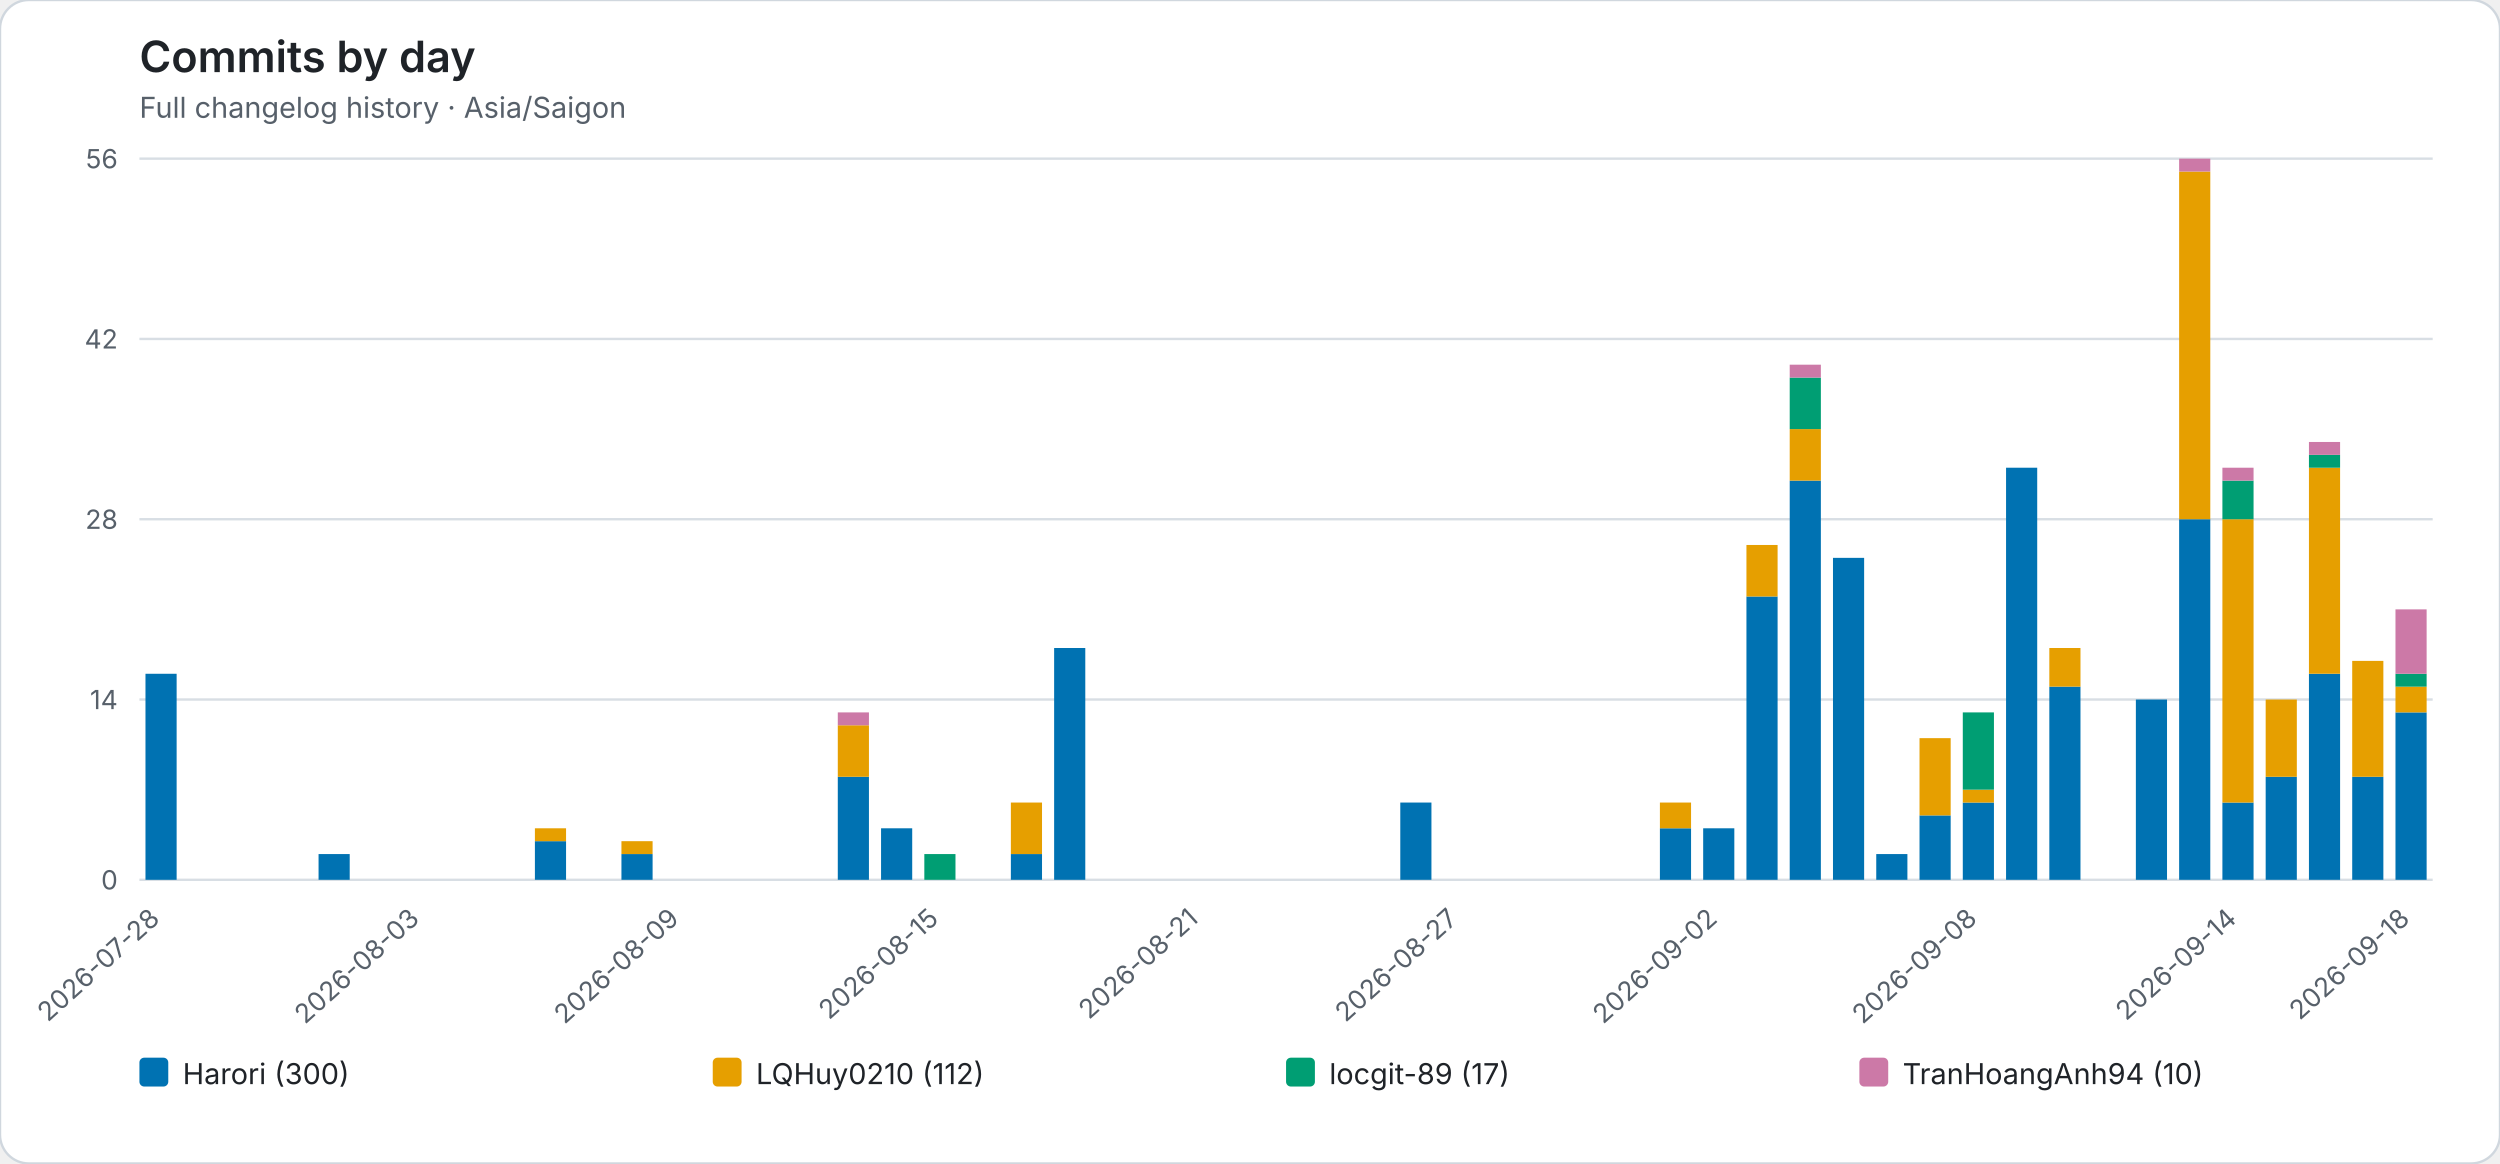
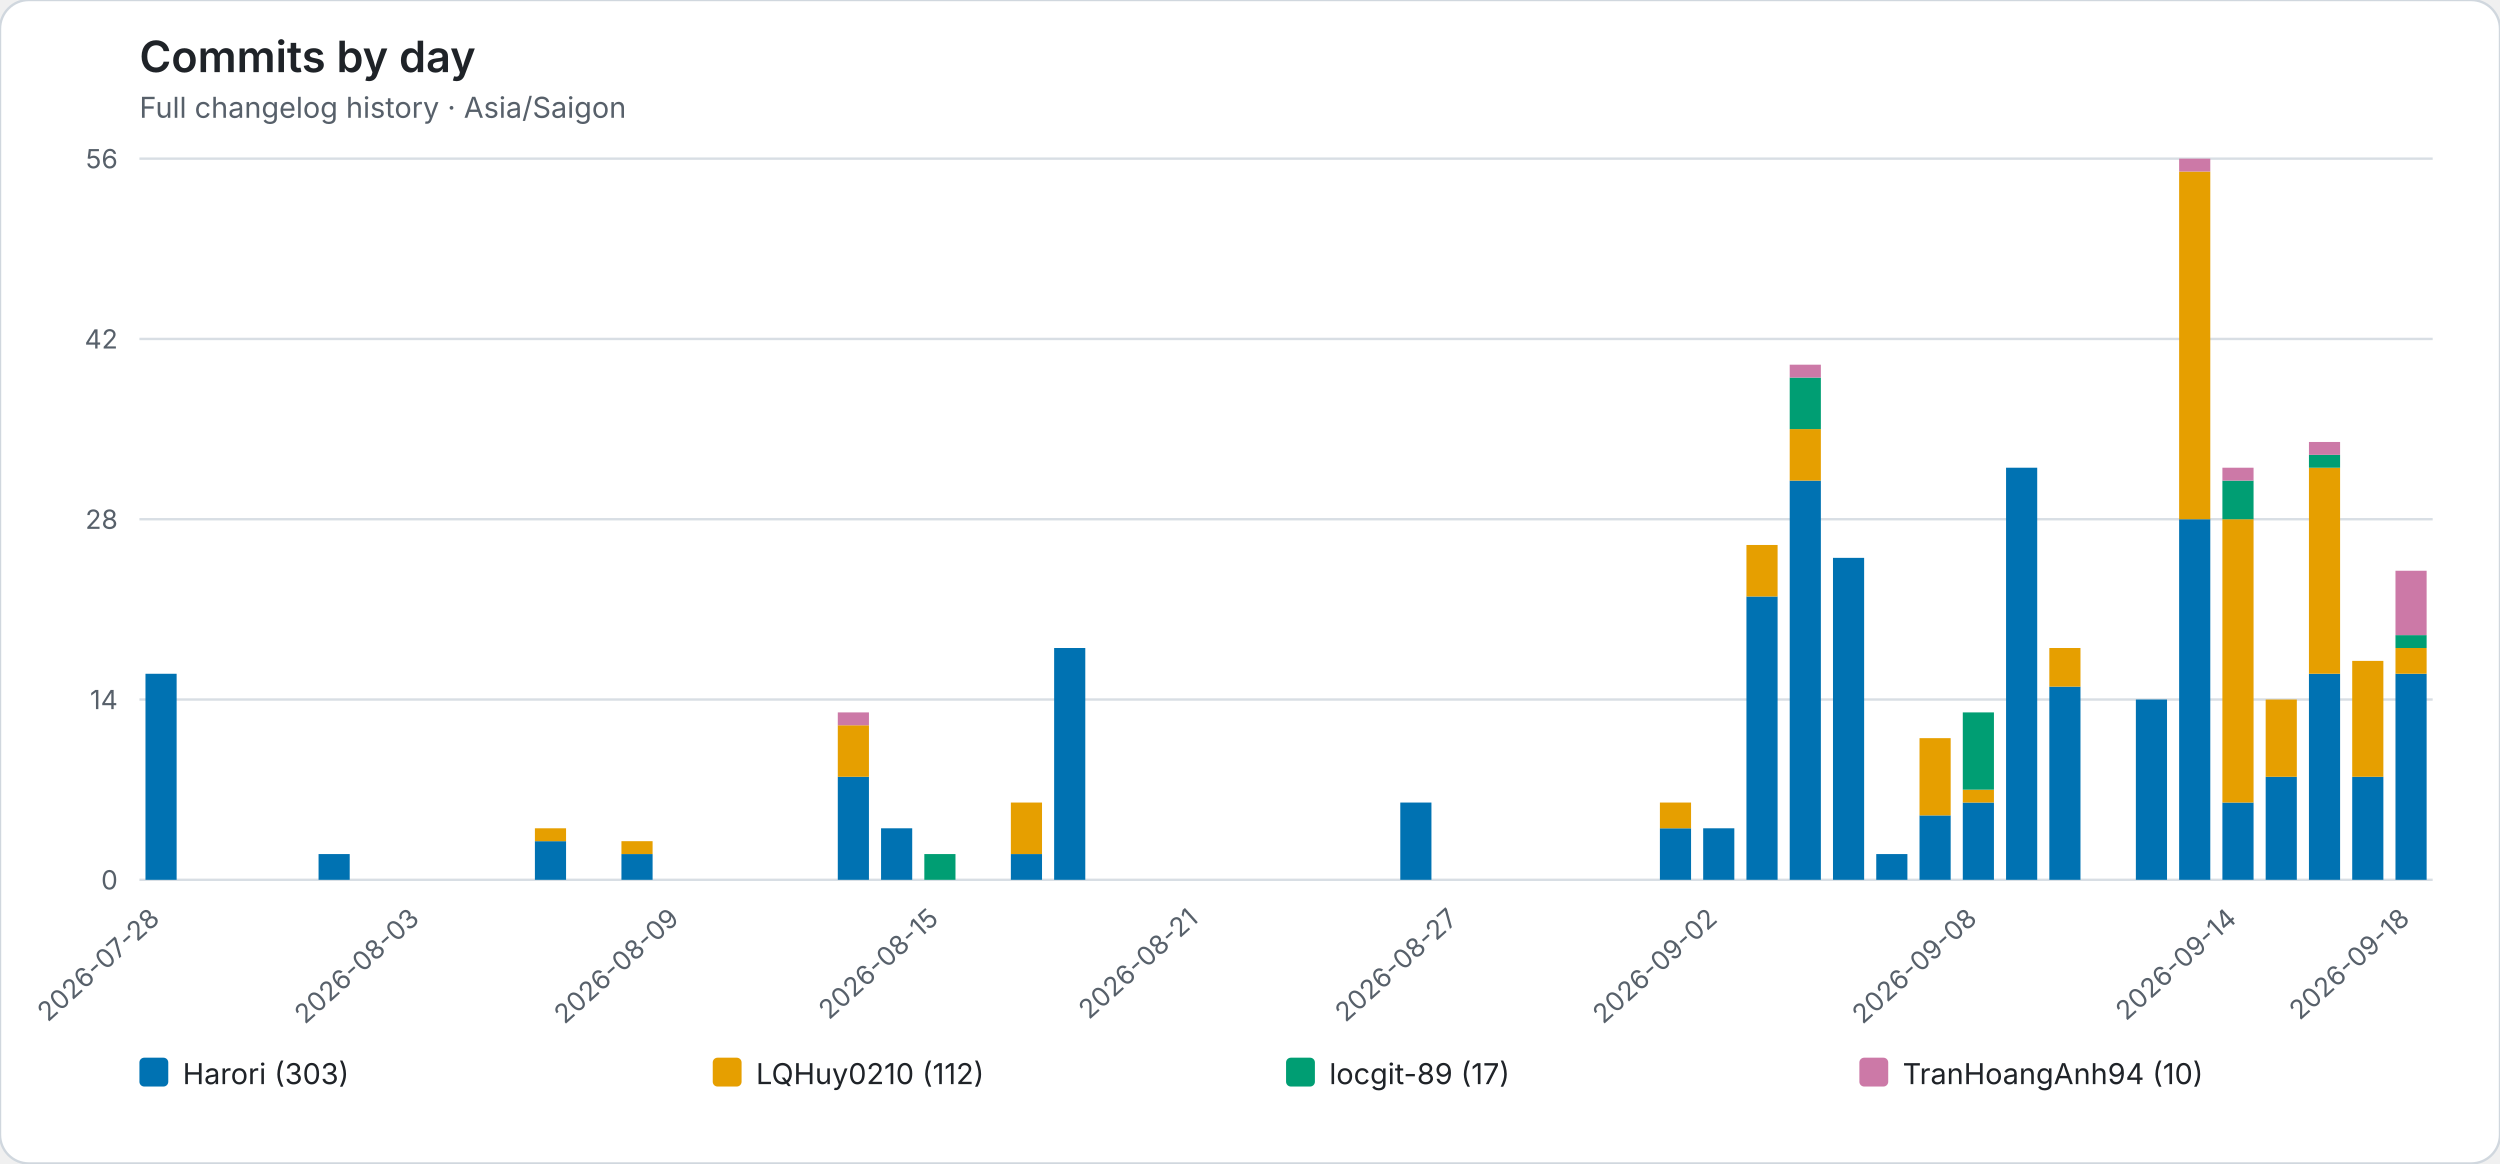
<svg xmlns="http://www.w3.org/2000/svg" role="img" viewBox="0 0 1040 484">
  <rect width="1040" height="484" rx="12" fill="#ffffff" stroke="#d0d7de" />
  <style>text{font-family:system-ui,-apple-system,BlinkMacSystemFont,"Segoe UI",sans-serif}.axis{fill:#57606a;font-size:11px}.heading{fill:#1f2328;font-size:18px;font-weight:600}.subheading{fill:#57606a;font-size:12px}.grid{stroke:#d8dee4;stroke-width:1}.legend{fill:#1f2328;font-size:12px}</style>
  <text class="heading" x="58" y="30">Commits by day</text>
  <text class="subheading" x="58" y="49">Full changelog history · Asia/Saigon</text>
  <line class="grid" x1="58" y1="366.00" x2="1012" y2="366.00" />
  <text class="axis" x="49" y="370.00" text-anchor="end">0</text>
  <line class="grid" x1="58" y1="291.00" x2="1012" y2="291.00" />
  <text class="axis" x="49" y="295.00" text-anchor="end">14</text>
  <line class="grid" x1="58" y1="216.00" x2="1012" y2="216.00" />
  <text class="axis" x="49" y="220.00" text-anchor="end">28</text>
  <line class="grid" x1="58" y1="141.00" x2="1012" y2="141.00" />
  <text class="axis" x="49" y="145.00" text-anchor="end">42</text>
  <line class="grid" x1="58" y1="66.00" x2="1012" y2="66.00" />
  <text class="axis" x="49" y="70.00" text-anchor="end">56</text>
  <g data-date="2026-07-28">
    <rect x="60.52" y="280.29" width="12.96" height="85.71" fill="#0072B2" />
  </g>
  <text class="axis" x="67.00" y="383" text-anchor="end" transform="rotate(-42 67.00 383)">2026-07-28</text>
  <g data-date="2026-07-29">
  </g>
  <g data-date="2026-07-30">
  </g>
  <g data-date="2026-07-31">
  </g>
  <g data-date="2026-08-01">
    <rect x="132.52" y="355.29" width="12.96" height="10.71" fill="#0072B2" />
  </g>
  <g data-date="2026-08-02">
  </g>
  <g data-date="2026-08-03">
  </g>
  <text class="axis" x="175.00" y="383" text-anchor="end" transform="rotate(-42 175.00 383)">2026-08-03</text>
  <g data-date="2026-08-04">
  </g>
  <g data-date="2026-08-05">
  </g>
  <g data-date="2026-08-06">
    <rect x="222.52" y="349.93" width="12.96" height="16.07" fill="#0072B2" />
    <rect x="222.52" y="344.57" width="12.96" height="5.36" fill="#E69F00" />
  </g>
  <g data-date="2026-08-07">
  </g>
  <g data-date="2026-08-08">
    <rect x="258.52" y="355.29" width="12.96" height="10.71" fill="#0072B2" />
    <rect x="258.52" y="349.93" width="12.96" height="5.36" fill="#E69F00" />
  </g>
  <g data-date="2026-08-09">
  </g>
  <text class="axis" x="283.00" y="383" text-anchor="end" transform="rotate(-42 283.00 383)">2026-08-09</text>
  <g data-date="2026-08-10">
  </g>
  <g data-date="2026-08-11">
  </g>
  <g data-date="2026-08-12">
  </g>
  <g data-date="2026-08-13">
    <rect x="348.52" y="323.14" width="12.96" height="42.86" fill="#0072B2" />
    <rect x="348.52" y="301.71" width="12.96" height="21.43" fill="#E69F00" />
    <rect x="348.52" y="296.36" width="12.96" height="5.36" fill="#CC79A7" />
  </g>
  <g data-date="2026-08-14">
    <rect x="366.52" y="344.57" width="12.96" height="21.43" fill="#0072B2" />
  </g>
  <g data-date="2026-08-15">
    <rect x="384.52" y="355.29" width="12.96" height="10.71" fill="#009E73" />
  </g>
  <text class="axis" x="391.00" y="383" text-anchor="end" transform="rotate(-42 391.00 383)">2026-08-15</text>
  <g data-date="2026-08-16">
  </g>
  <g data-date="2026-08-17">
    <rect x="420.52" y="355.29" width="12.96" height="10.71" fill="#0072B2" />
    <rect x="420.52" y="333.86" width="12.96" height="21.43" fill="#E69F00" />
  </g>
  <g data-date="2026-08-18">
    <rect x="438.52" y="269.57" width="12.96" height="96.43" fill="#0072B2" />
  </g>
  <g data-date="2026-08-19">
  </g>
  <g data-date="2026-08-20">
  </g>
  <g data-date="2026-08-21">
  </g>
  <text class="axis" x="499.00" y="383" text-anchor="end" transform="rotate(-42 499.00 383)">2026-08-21</text>
  <g data-date="2026-08-22">
  </g>
  <g data-date="2026-08-23">
  </g>
  <g data-date="2026-08-24">
  </g>
  <g data-date="2026-08-25">
  </g>
  <g data-date="2026-08-26">
    <rect x="582.52" y="333.86" width="12.96" height="32.14" fill="#0072B2" />
  </g>
  <g data-date="2026-08-27">
  </g>
  <text class="axis" x="607.00" y="383" text-anchor="end" transform="rotate(-42 607.00 383)">2026-08-27</text>
  <g data-date="2026-08-28">
  </g>
  <g data-date="2026-08-29">
  </g>
  <g data-date="2026-08-30">
  </g>
  <g data-date="2026-08-31">
  </g>
  <g data-date="2026-09-01">
    <rect x="690.52" y="344.57" width="12.96" height="21.43" fill="#0072B2" />
    <rect x="690.52" y="333.86" width="12.96" height="10.71" fill="#E69F00" />
  </g>
  <g data-date="2026-09-02">
    <rect x="708.52" y="344.57" width="12.96" height="21.43" fill="#0072B2" />
  </g>
  <text class="axis" x="715.00" y="383" text-anchor="end" transform="rotate(-42 715.00 383)">2026-09-02</text>
  <g data-date="2026-09-03">
    <rect x="726.52" y="248.14" width="12.96" height="117.86" fill="#0072B2" />
    <rect x="726.52" y="226.71" width="12.96" height="21.43" fill="#E69F00" />
  </g>
  <g data-date="2026-09-04">
    <rect x="744.52" y="199.93" width="12.96" height="166.07" fill="#0072B2" />
    <rect x="744.52" y="178.50" width="12.96" height="21.43" fill="#E69F00" />
    <rect x="744.52" y="157.07" width="12.96" height="21.43" fill="#009E73" />
    <rect x="744.52" y="151.71" width="12.96" height="5.36" fill="#CC79A7" />
  </g>
  <g data-date="2026-09-05">
    <rect x="762.52" y="232.07" width="12.96" height="133.93" fill="#0072B2" />
  </g>
  <g data-date="2026-09-06">
    <rect x="780.52" y="355.29" width="12.96" height="10.71" fill="#0072B2" />
  </g>
  <g data-date="2026-09-07">
    <rect x="798.52" y="339.21" width="12.96" height="26.79" fill="#0072B2" />
    <rect x="798.52" y="307.07" width="12.96" height="32.14" fill="#E69F00" />
  </g>
  <g data-date="2026-09-08">
    <rect x="816.52" y="333.86" width="12.96" height="32.14" fill="#0072B2" />
    <rect x="816.52" y="328.50" width="12.96" height="5.36" fill="#E69F00" />
    <rect x="816.52" y="296.36" width="12.96" height="32.14" fill="#009E73" />
  </g>
  <text class="axis" x="823.00" y="383" text-anchor="end" transform="rotate(-42 823.00 383)">2026-09-08</text>
  <g data-date="2026-09-09">
    <rect x="834.52" y="194.57" width="12.96" height="171.43" fill="#0072B2" />
  </g>
  <g data-date="2026-09-10">
    <rect x="852.52" y="285.64" width="12.96" height="80.36" fill="#0072B2" />
    <rect x="852.52" y="269.57" width="12.96" height="16.07" fill="#E69F00" />
  </g>
  <g data-date="2026-09-11">
  </g>
  <g data-date="2026-09-12">
    <rect x="888.52" y="291.00" width="12.96" height="75.00" fill="#0072B2" />
  </g>
  <g data-date="2026-09-13">
    <rect x="906.52" y="216.00" width="12.96" height="150.00" fill="#0072B2" />
    <rect x="906.52" y="71.36" width="12.96" height="144.64" fill="#E69F00" />
    <rect x="906.52" y="66.00" width="12.96" height="5.36" fill="#CC79A7" />
  </g>
  <g data-date="2026-09-14">
    <rect x="924.52" y="333.86" width="12.96" height="32.14" fill="#0072B2" />
    <rect x="924.52" y="216.00" width="12.96" height="117.86" fill="#E69F00" />
    <rect x="924.52" y="199.93" width="12.96" height="16.07" fill="#009E73" />
    <rect x="924.52" y="194.57" width="12.96" height="5.36" fill="#CC79A7" />
  </g>
  <text class="axis" x="931.00" y="383" text-anchor="end" transform="rotate(-42 931.00 383)">2026-09-14</text>
  <g data-date="2026-09-15">
    <rect x="942.52" y="323.14" width="12.96" height="42.86" fill="#0072B2" />
    <rect x="942.52" y="291.00" width="12.96" height="32.14" fill="#E69F00" />
  </g>
  <g data-date="2026-09-16">
    <rect x="960.52" y="280.29" width="12.96" height="85.71" fill="#0072B2" />
    <rect x="960.52" y="194.57" width="12.96" height="85.71" fill="#E69F00" />
    <rect x="960.52" y="189.21" width="12.96" height="5.36" fill="#009E73" />
    <rect x="960.52" y="183.86" width="12.96" height="5.36" fill="#CC79A7" />
  </g>
  <g data-date="2026-09-17">
    <rect x="978.52" y="323.14" width="12.96" height="42.86" fill="#0072B2" />
    <rect x="978.52" y="274.93" width="12.96" height="48.21" fill="#E69F00" />
  </g>
  <g data-date="2026-09-18">
-     <rect x="996.52" y="296.36" width="12.96" height="69.64" fill="#0072B2" />
-     <rect x="996.52" y="285.64" width="12.96" height="10.71" fill="#E69F00" />
-     <rect x="996.52" y="280.29" width="12.96" height="5.36" fill="#009E73" />
-     <rect x="996.52" y="253.50" width="12.96" height="26.79" fill="#CC79A7" />
+     <rect x="996.52" y="280.29" width="12.96" height="85.71" fill="#0072B2" />
+     <rect x="996.52" y="269.57" width="12.96" height="10.71" fill="#E69F00" />
+     <rect x="996.52" y="264.21" width="12.96" height="5.36" fill="#009E73" />
+     <rect x="996.52" y="237.43" width="12.96" height="26.79" fill="#CC79A7" />
  </g>
  <text class="axis" x="1003.00" y="383" text-anchor="end" transform="rotate(-42 1003.00 383)">2026-09-18</text>
  <rect x="58.00" y="440" width="12" height="12" rx="2" fill="#0072B2" />
-   <text class="legend" x="76.00" y="451">Harori (300)</text>
+   <text class="legend" x="76.00" y="451">Harori (303)</text>
  <rect x="296.50" y="440" width="12" height="12" rx="2" fill="#E69F00" />
  <text class="legend" x="314.50" y="451">LQHuy0210 (112)</text>
  <rect x="535.00" y="440" width="12" height="12" rx="2" fill="#009E73" />
  <text class="legend" x="553.00" y="451">locgit-89 (17)</text>
  <rect x="773.50" y="440" width="12" height="12" rx="2" fill="#CC79A7" />
  <text class="legend" x="791.50" y="451">TranHoangAnh94 (10)</text>
</svg>
